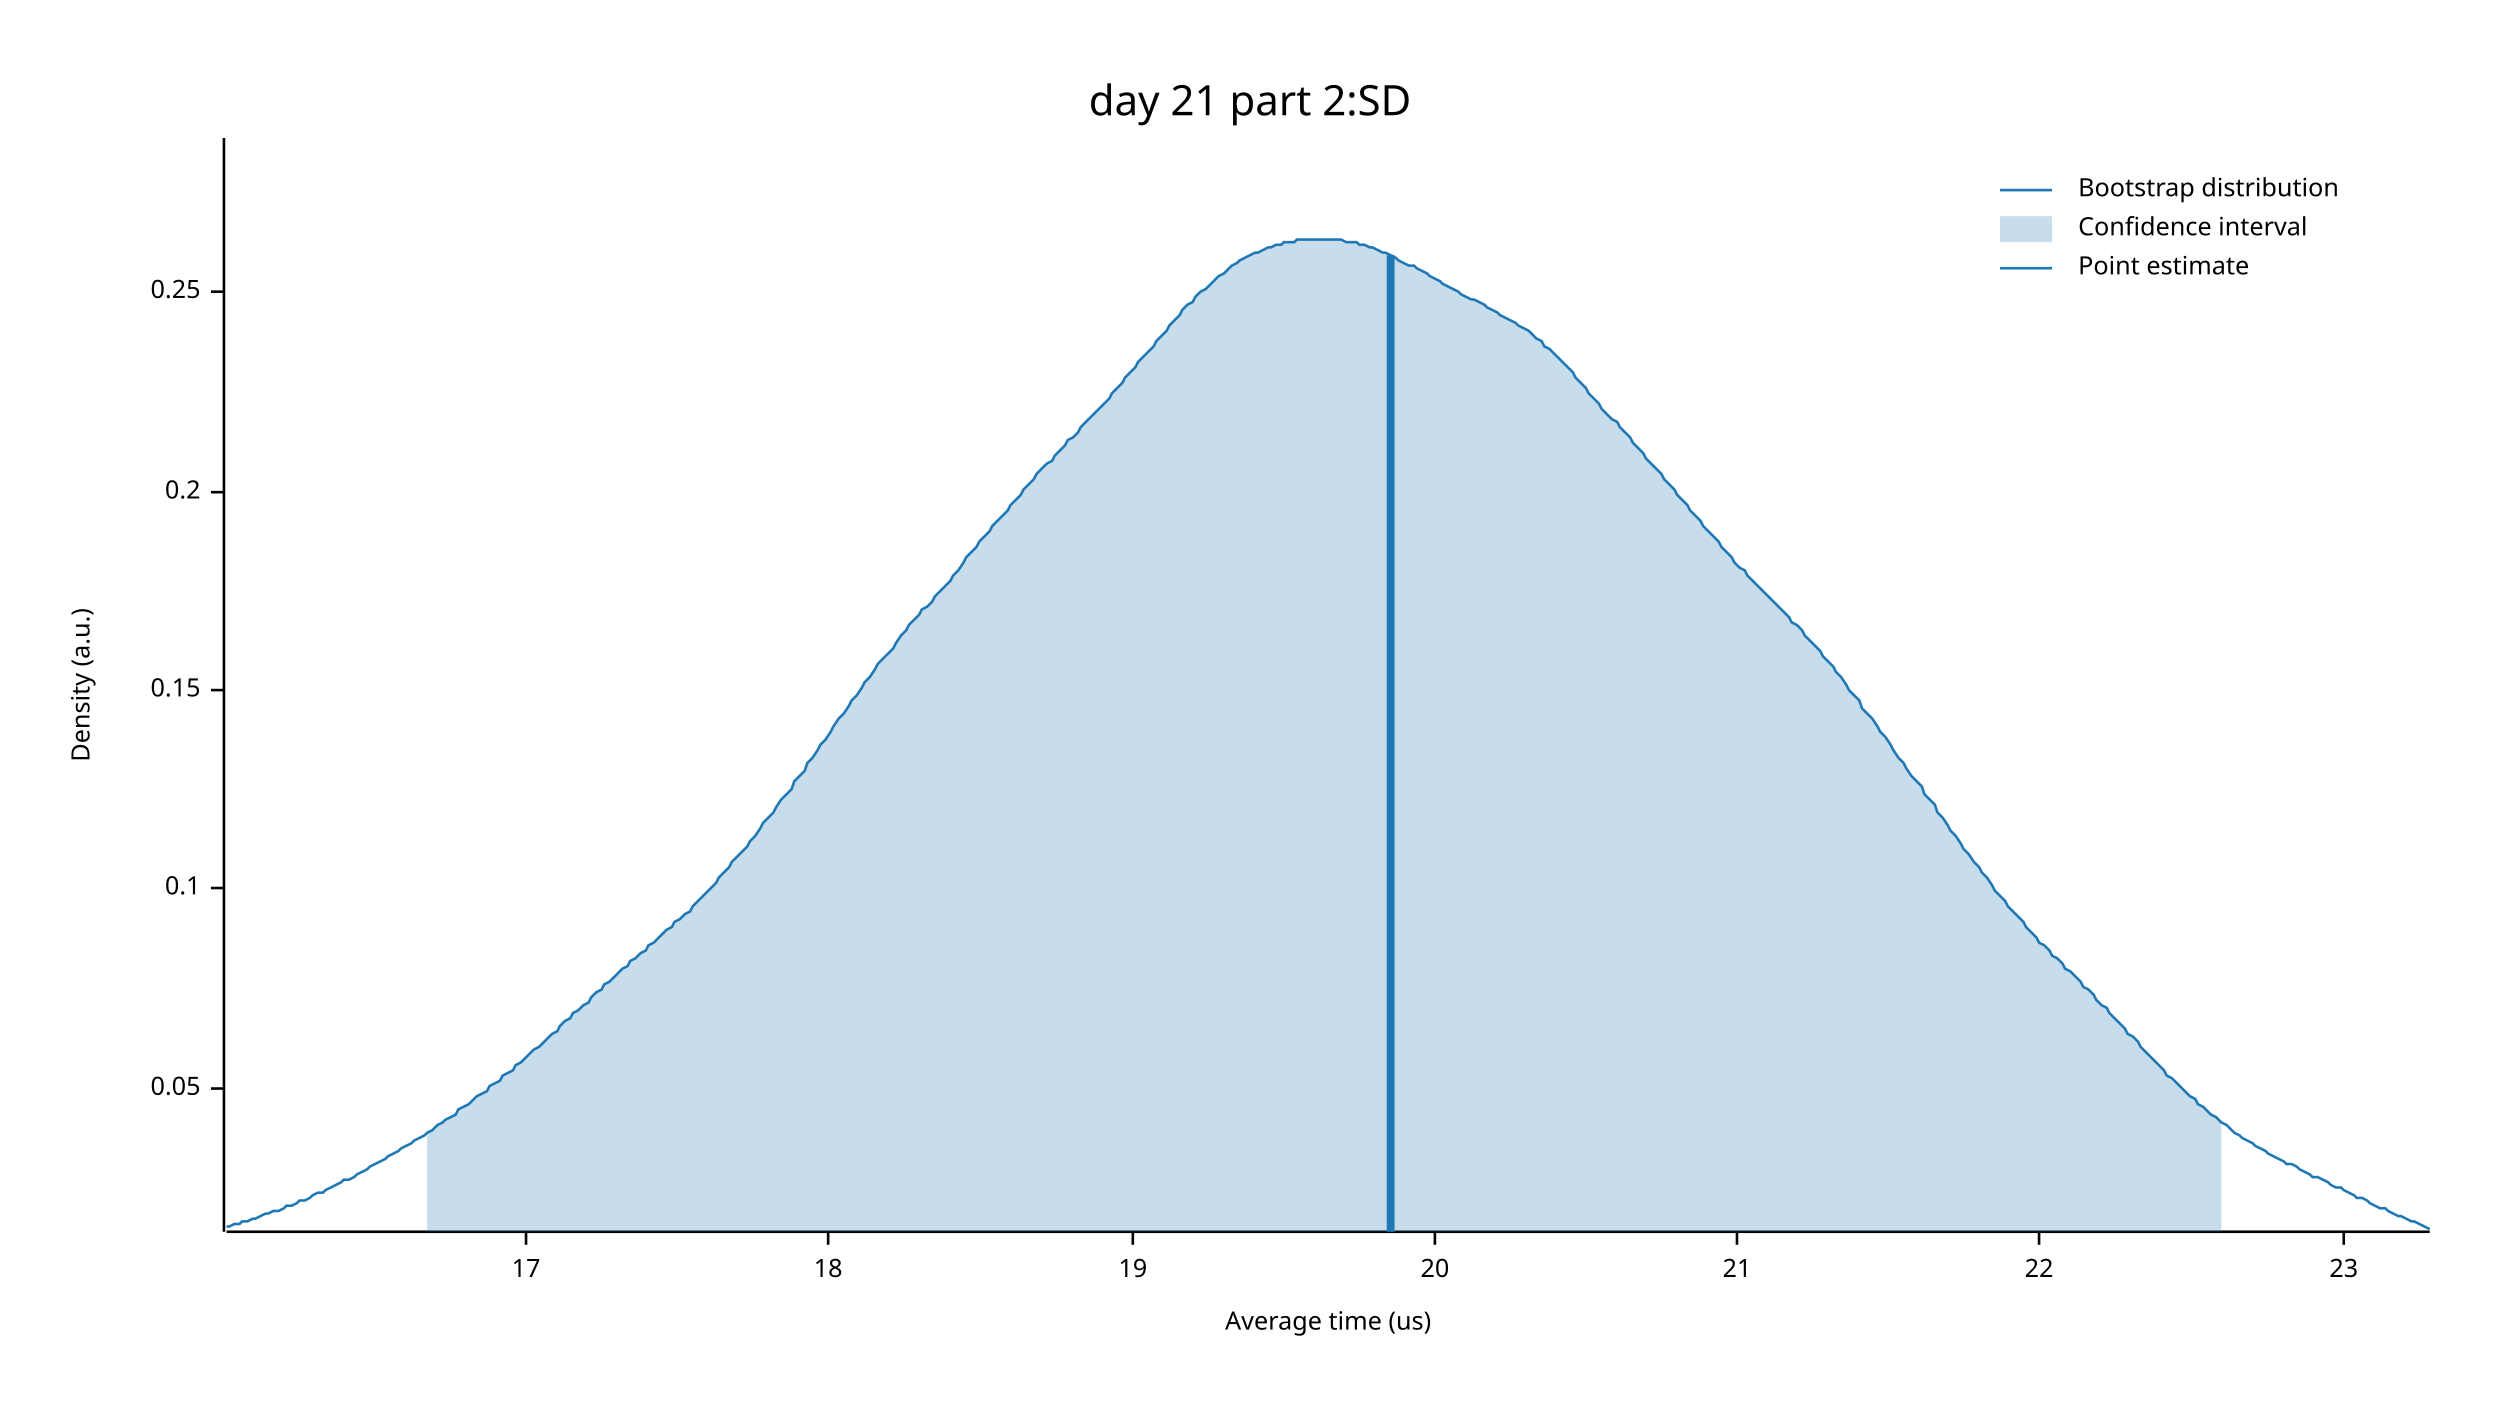
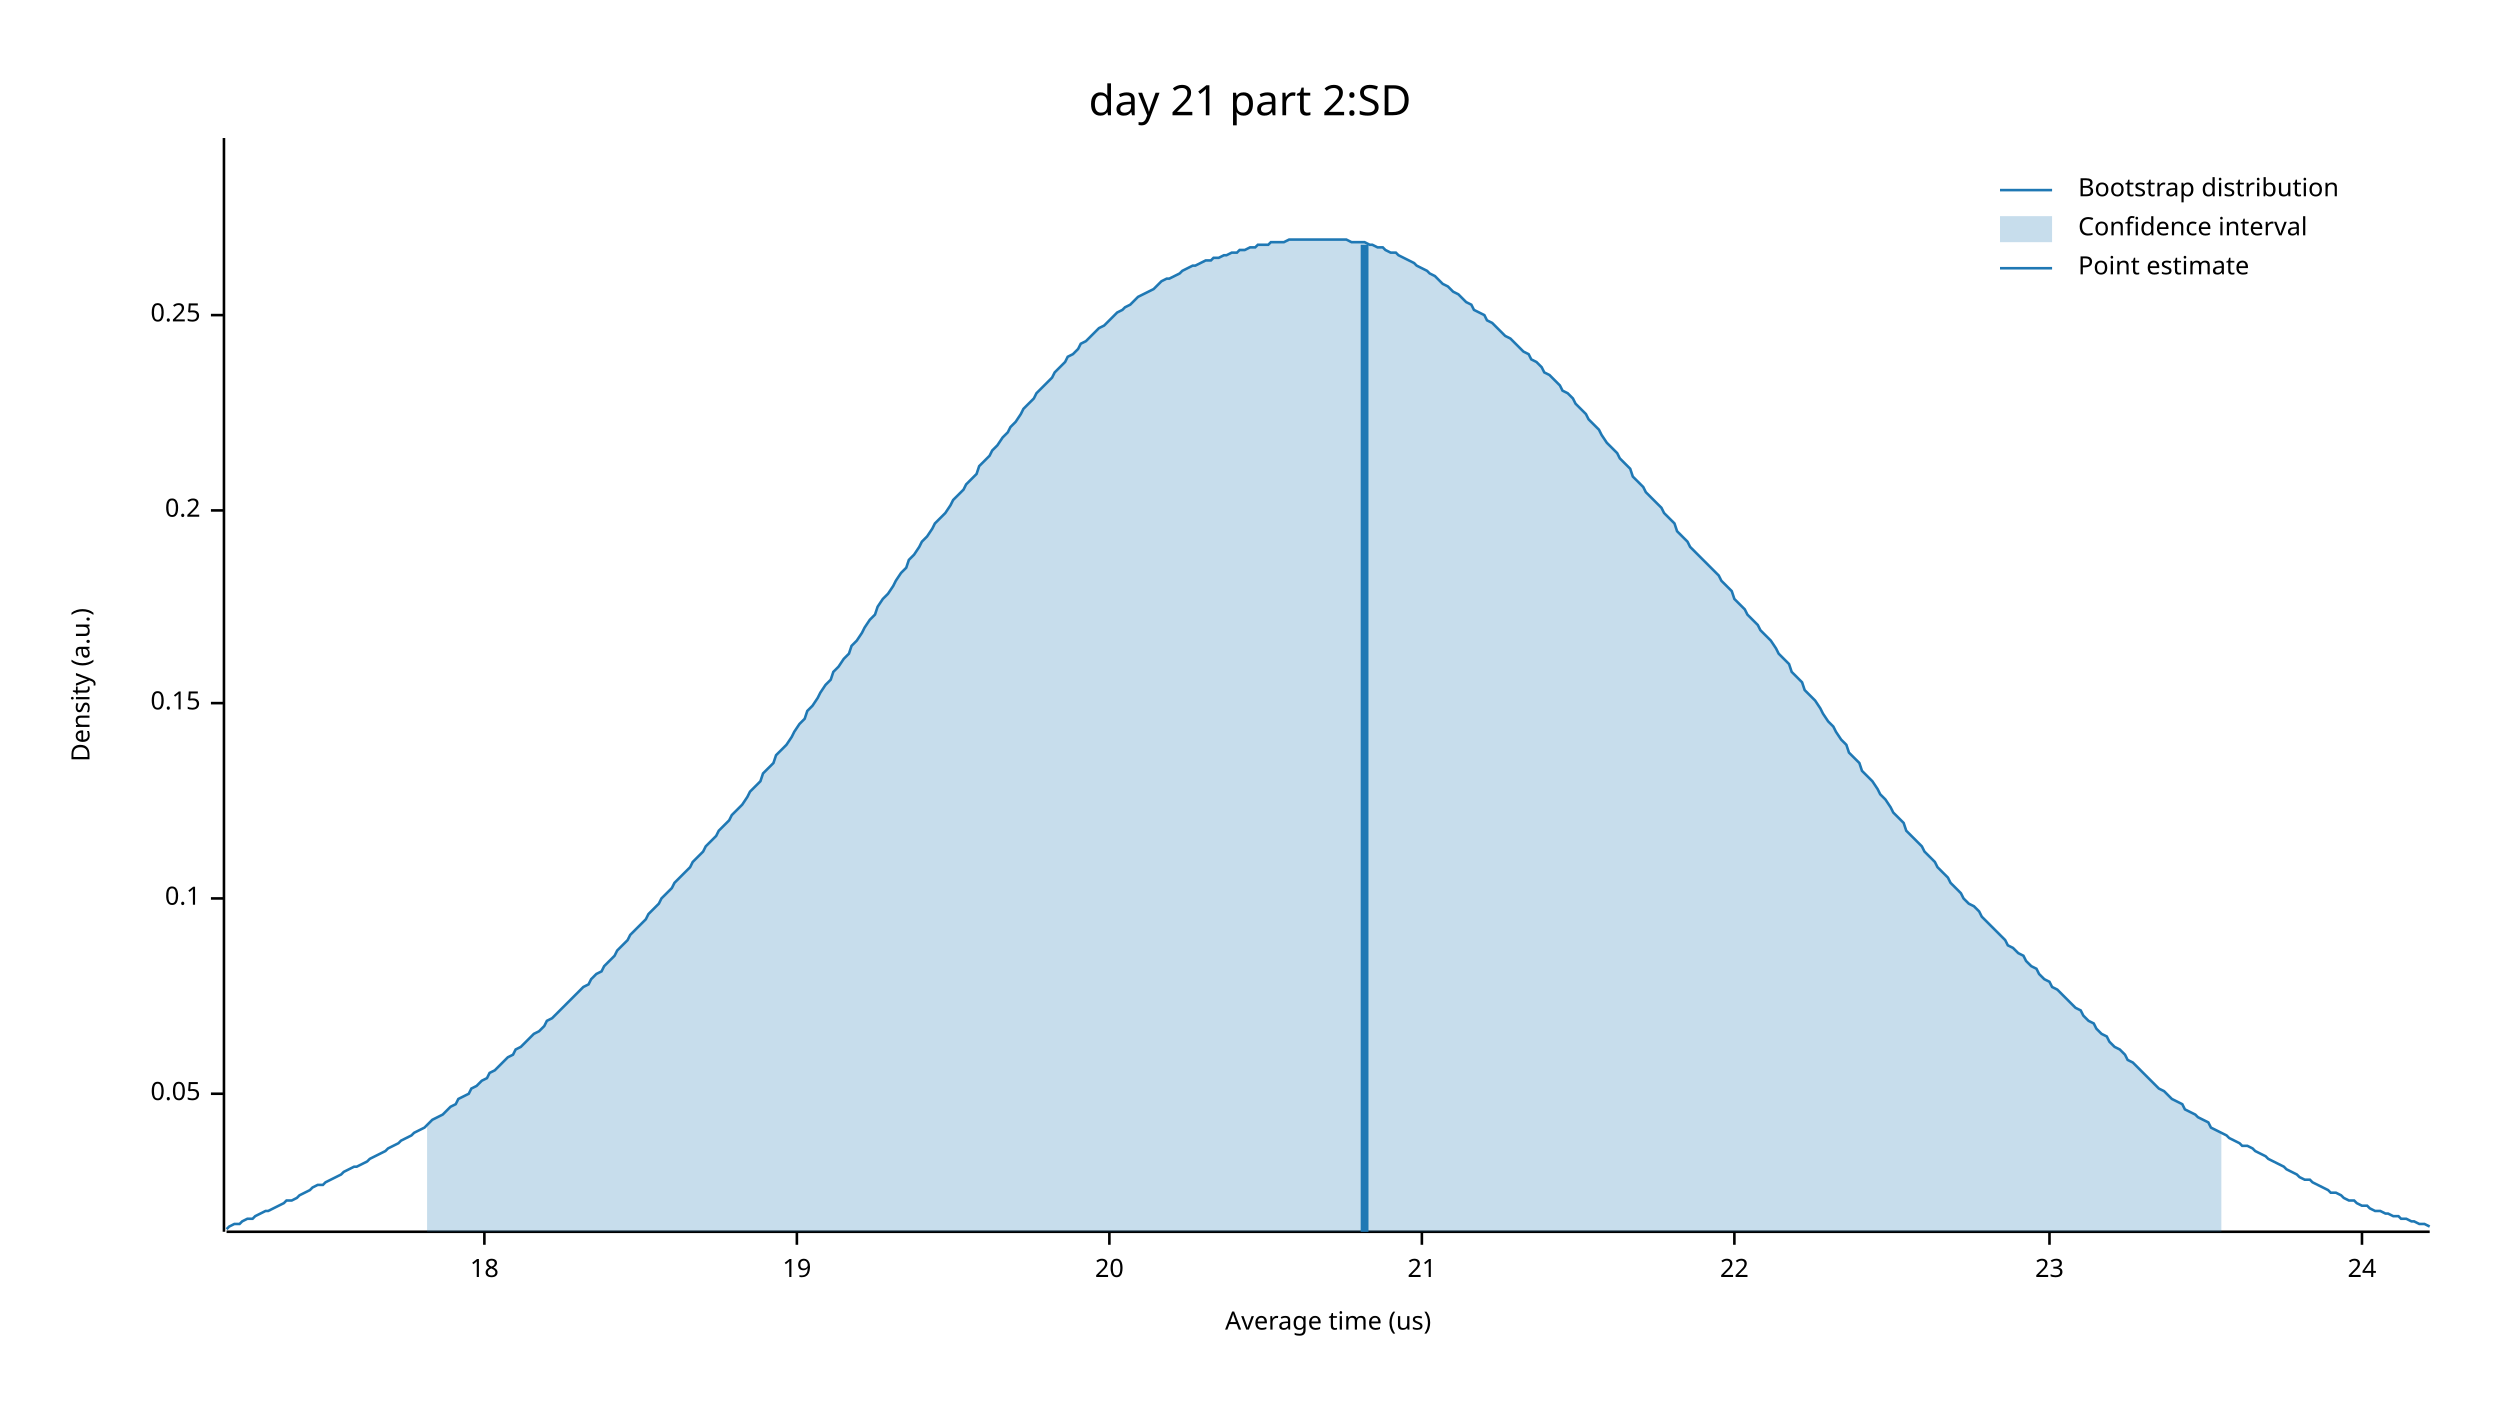
<svg xmlns="http://www.w3.org/2000/svg" width="960" height="540" viewBox="0 0 960 540">
  <text x="480" y="32" dy="0.76em" text-anchor="middle" font-family="sans-serif" font-size="16.129" opacity="1" fill="#000000">
day 21 part 2:SD
</text>
  <text x="27" y="263" dy="0.76em" text-anchor="middle" font-family="sans-serif" font-size="9.677" opacity="1" fill="#000000" transform="rotate(270, 27, 263)">
Density (a.u.)
</text>
  <text x="510" y="513" dy="-0.5ex" text-anchor="middle" font-family="sans-serif" font-size="9.677" opacity="1" fill="#000000">
Average time (us)
</text>
  <polyline fill="none" opacity="1" stroke="#000000" stroke-width="1" points="86,53 86,473 " />
-   <text x="77" y="418" dy="0.5ex" text-anchor="end" font-family="sans-serif" font-size="9.677" opacity="1" fill="#000000">
+   <text x="77" y="420" dy="0.5ex" text-anchor="end" font-family="sans-serif" font-size="9.677" opacity="1" fill="#000000">
0.05
</text>
-   <polyline fill="none" opacity="1" stroke="#000000" stroke-width="1" points="81,418 86,418 " />
-   <text x="77" y="341" dy="0.5ex" text-anchor="end" font-family="sans-serif" font-size="9.677" opacity="1" fill="#000000">
+   <polyline fill="none" opacity="1" stroke="#000000" stroke-width="1" points="81,420 86,420 " />
+   <text x="77" y="345" dy="0.5ex" text-anchor="end" font-family="sans-serif" font-size="9.677" opacity="1" fill="#000000">
0.1
</text>
-   <polyline fill="none" opacity="1" stroke="#000000" stroke-width="1" points="81,341 86,341 " />
-   <text x="77" y="265" dy="0.5ex" text-anchor="end" font-family="sans-serif" font-size="9.677" opacity="1" fill="#000000">
+   <polyline fill="none" opacity="1" stroke="#000000" stroke-width="1" points="81,345 86,345 " />
+   <text x="77" y="270" dy="0.5ex" text-anchor="end" font-family="sans-serif" font-size="9.677" opacity="1" fill="#000000">
0.15
</text>
-   <polyline fill="none" opacity="1" stroke="#000000" stroke-width="1" points="81,265 86,265 " />
-   <text x="77" y="189" dy="0.5ex" text-anchor="end" font-family="sans-serif" font-size="9.677" opacity="1" fill="#000000">
+   <polyline fill="none" opacity="1" stroke="#000000" stroke-width="1" points="81,270 86,270 " />
+   <text x="77" y="196" dy="0.5ex" text-anchor="end" font-family="sans-serif" font-size="9.677" opacity="1" fill="#000000">
0.2
</text>
-   <polyline fill="none" opacity="1" stroke="#000000" stroke-width="1" points="81,189 86,189 " />
-   <text x="77" y="112" dy="0.5ex" text-anchor="end" font-family="sans-serif" font-size="9.677" opacity="1" fill="#000000">
+   <polyline fill="none" opacity="1" stroke="#000000" stroke-width="1" points="81,196 86,196 " />
+   <text x="77" y="121" dy="0.5ex" text-anchor="end" font-family="sans-serif" font-size="9.677" opacity="1" fill="#000000">
0.25
</text>
-   <polyline fill="none" opacity="1" stroke="#000000" stroke-width="1" points="81,112 86,112 " />
+   <polyline fill="none" opacity="1" stroke="#000000" stroke-width="1" points="81,121 86,121 " />
  <polyline fill="none" opacity="1" stroke="#000000" stroke-width="1" points="87,473 933,473 " />
-   <text x="202" y="483" dy="0.76em" text-anchor="middle" font-family="sans-serif" font-size="9.677" opacity="1" fill="#000000">
- 17
- </text>
-   <polyline fill="none" opacity="1" stroke="#000000" stroke-width="1" points="202,473 202,478 " />
-   <text x="318" y="483" dy="0.76em" text-anchor="middle" font-family="sans-serif" font-size="9.677" opacity="1" fill="#000000">
+   <text x="186" y="483" dy="0.76em" text-anchor="middle" font-family="sans-serif" font-size="9.677" opacity="1" fill="#000000">
18
</text>
-   <polyline fill="none" opacity="1" stroke="#000000" stroke-width="1" points="318,473 318,478 " />
-   <text x="435" y="483" dy="0.76em" text-anchor="middle" font-family="sans-serif" font-size="9.677" opacity="1" fill="#000000">
+   <polyline fill="none" opacity="1" stroke="#000000" stroke-width="1" points="186,473 186,478 " />
+   <text x="306" y="483" dy="0.76em" text-anchor="middle" font-family="sans-serif" font-size="9.677" opacity="1" fill="#000000">
19
</text>
-   <polyline fill="none" opacity="1" stroke="#000000" stroke-width="1" points="435,473 435,478 " />
-   <text x="551" y="483" dy="0.76em" text-anchor="middle" font-family="sans-serif" font-size="9.677" opacity="1" fill="#000000">
+   <polyline fill="none" opacity="1" stroke="#000000" stroke-width="1" points="306,473 306,478 " />
+   <text x="426" y="483" dy="0.76em" text-anchor="middle" font-family="sans-serif" font-size="9.677" opacity="1" fill="#000000">
20
</text>
-   <polyline fill="none" opacity="1" stroke="#000000" stroke-width="1" points="551,473 551,478 " />
-   <text x="667" y="483" dy="0.76em" text-anchor="middle" font-family="sans-serif" font-size="9.677" opacity="1" fill="#000000">
+   <polyline fill="none" opacity="1" stroke="#000000" stroke-width="1" points="426,473 426,478 " />
+   <text x="546" y="483" dy="0.76em" text-anchor="middle" font-family="sans-serif" font-size="9.677" opacity="1" fill="#000000">
21
</text>
-   <polyline fill="none" opacity="1" stroke="#000000" stroke-width="1" points="667,473 667,478 " />
-   <text x="783" y="483" dy="0.76em" text-anchor="middle" font-family="sans-serif" font-size="9.677" opacity="1" fill="#000000">
+   <polyline fill="none" opacity="1" stroke="#000000" stroke-width="1" points="546,473 546,478 " />
+   <text x="666" y="483" dy="0.76em" text-anchor="middle" font-family="sans-serif" font-size="9.677" opacity="1" fill="#000000">
22
</text>
-   <polyline fill="none" opacity="1" stroke="#000000" stroke-width="1" points="783,473 783,478 " />
-   <text x="900" y="483" dy="0.76em" text-anchor="middle" font-family="sans-serif" font-size="9.677" opacity="1" fill="#000000">
+   <polyline fill="none" opacity="1" stroke="#000000" stroke-width="1" points="666,473 666,478 " />
+   <text x="787" y="483" dy="0.76em" text-anchor="middle" font-family="sans-serif" font-size="9.677" opacity="1" fill="#000000">
23
</text>
-   <polyline fill="none" opacity="1" stroke="#000000" stroke-width="1" points="900,473 900,478 " />
-   <polyline fill="none" opacity="1" stroke="#1F78B4" stroke-width="1" points="87,471 88,471 90,470 92,470 93,469 95,469 97,468 98,468 100,467 102,466 103,466 105,465 107,465 109,464 110,463 112,463 114,462 115,461 117,461 119,460 120,459 122,458 124,458 125,457 127,456 129,455 131,454 132,453 134,453 136,452 137,451 139,450 141,449 142,448 144,447 146,446 148,445 149,444 151,443 153,442 154,441 156,440 158,439 159,438 161,437 163,436 164,435 166,434 168,432 170,431 171,430 173,429 175,428 176,426 178,425 180,424 181,423 183,421 185,420 187,419 188,417 190,416 192,415 193,413 195,412 197,411 198,409 200,408 202,406 203,405 205,403 207,402 209,400 210,399 212,397 214,396 215,394 217,392 219,391 220,389 222,388 224,386 226,385 227,383 229,381 231,380 232,378 234,377 236,375 237,374 239,372 241,371 242,369 244,368 246,366 248,365 249,363 251,362 253,360 254,359 256,357 258,356 259,354 261,353 263,351 265,350 266,348 268,346 270,344 271,343 273,341 275,339 276,337 278,335 280,333 281,331 283,329 285,327 287,325 288,323 290,321 292,318 293,316 295,314 297,312 298,310 300,307 302,305 304,303 305,300 307,298 309,296 310,293 312,291 314,288 315,286 317,284 319,281 320,279 322,276 324,274 326,271 327,269 329,267 331,264 332,262 334,260 336,257 337,255 339,253 341,251 343,249 344,247 346,244 348,242 349,240 351,238 353,236 354,234 356,233 358,231 359,229 361,227 363,225 365,223 366,221 368,219 370,216 371,214 373,212 375,210 376,208 378,206 380,204 381,202 383,200 385,198 387,196 388,194 390,192 392,190 393,188 395,186 397,184 398,182 400,180 402,178 404,177 405,175 407,173 409,171 410,169 412,168 414,166 415,164 417,162 419,160 420,159 422,157 424,155 426,153 427,151 429,149 431,147 432,145 434,143 436,141 437,139 439,137 441,135 443,133 444,131 446,129 448,127 449,125 451,123 453,121 454,119 456,117 458,116 459,114 461,112 463,111 465,109 466,108 468,106 470,105 471,104 473,102 475,101 476,100 478,99 480,98 482,97 483,97 485,96 487,95 488,95 490,94 492,94 493,93 495,93 497,93 498,92 500,92 502,92 504,92 505,92 507,92 509,92 510,92 512,92 514,92 515,92 517,93 519,93 521,93 522,94 524,94 526,95 527,95 529,96 531,97 532,97 534,98 536,99 537,100 539,101 541,102 543,102 544,103 546,104 548,105 549,106 551,107 553,108 554,109 556,110 558,111 560,112 561,113 563,114 565,115 566,115 568,116 570,117 571,118 573,119 575,120 576,121 578,122 580,123 582,124 583,125 585,126 587,127 588,128 590,130 592,131 593,133 595,134 597,136 599,138 600,139 602,141 604,143 605,145 607,147 609,149 610,151 612,153 614,155 615,157 617,159 619,161 621,162 622,164 624,166 626,168 627,170 629,172 631,174 632,176 634,178 636,180 638,182 639,184 641,186 643,188 644,190 646,192 648,194 649,196 651,198 653,200 654,202 656,204 658,206 660,208 661,210 663,212 665,214 666,216 668,218 670,219 671,221 673,223 675,225 676,226 678,228 680,230 682,232 683,233 685,235 687,237 688,239 690,240 692,242 693,244 695,246 697,248 699,250 700,252 702,254 704,256 705,258 707,260 709,263 710,265 712,267 714,269 715,272 717,274 719,276 721,279 722,281 724,283 726,286 727,288 729,291 731,293 732,295 734,298 736,300 738,302 739,305 741,307 743,309 744,312 746,314 748,317 749,319 751,321 753,324 754,326 756,328 758,331 760,333 761,335 763,337 765,340 766,342 768,344 770,346 771,348 773,350 775,352 777,354 778,356 780,358 782,360 783,362 785,363 787,365 788,367 790,368 792,370 793,372 795,373 797,375 799,377 800,379 802,380 804,382 805,384 807,386 809,387 810,389 812,391 814,393 816,395 817,397 819,398 821,400 822,402 824,404 826,406 827,407 829,409 831,411 832,413 834,414 836,416 838,418 839,419 841,421 843,422 844,424 846,425 848,427 849,428 851,429 853,431 855,432 856,433 858,435 860,436 861,437 863,438 865,439 866,440 868,441 870,442 871,443 873,444 875,445 877,446 878,447 880,447 882,448 883,449 885,450 887,451 888,452 890,452 892,453 894,454 895,455 897,456 899,456 900,457 902,458 904,459 905,460 907,460 909,461 910,462 912,463 914,464 916,464 917,465 919,466 921,467 922,467 924,468 926,469 927,469 929,470 931,471 933,472 " />
-   <polygon opacity="0.25" fill="#1F78B4" points="164,435 166,434 168,432 170,431 171,430 173,429 175,428 176,426 178,425 180,424 181,423 183,421 185,420 187,419 188,417 190,416 192,415 193,413 195,412 197,411 198,409 200,408 202,406 203,405 205,403 207,402 209,400 210,399 212,397 214,396 215,394 217,392 219,391 220,389 222,388 224,386 226,385 227,383 229,381 231,380 232,378 234,377 236,375 237,374 239,372 241,371 242,369 244,368 246,366 248,365 249,363 251,362 253,360 254,359 256,357 258,356 259,354 261,353 263,351 265,350 266,348 268,346 270,344 271,343 273,341 275,339 276,337 278,335 280,333 281,331 283,329 285,327 287,325 288,323 290,321 292,318 293,316 295,314 297,312 298,310 300,307 302,305 304,303 305,300 307,298 309,296 310,293 312,291 314,288 315,286 317,284 319,281 320,279 322,276 324,274 326,271 327,269 329,267 331,264 332,262 334,260 336,257 337,255 339,253 341,251 343,249 344,247 346,244 348,242 349,240 351,238 353,236 354,234 356,233 358,231 359,229 361,227 363,225 365,223 366,221 368,219 370,216 371,214 373,212 375,210 376,208 378,206 380,204 381,202 383,200 385,198 387,196 388,194 390,192 392,190 393,188 395,186 397,184 398,182 400,180 402,178 404,177 405,175 407,173 409,171 410,169 412,168 414,166 415,164 417,162 419,160 420,159 422,157 424,155 426,153 427,151 429,149 431,147 432,145 434,143 436,141 437,139 439,137 441,135 443,133 444,131 446,129 448,127 449,125 451,123 453,121 454,119 456,117 458,116 459,114 461,112 463,111 465,109 466,108 468,106 470,105 471,104 473,102 475,101 476,100 478,99 480,98 482,97 483,97 485,96 487,95 488,95 490,94 492,94 493,93 495,93 497,93 498,92 500,92 502,92 504,92 505,92 507,92 509,92 510,92 512,92 514,92 515,92 517,93 519,93 521,93 522,94 524,94 526,95 527,95 529,96 531,97 532,97 534,98 536,99 537,100 539,101 541,102 543,102 544,103 546,104 548,105 549,106 551,107 553,108 554,109 556,110 558,111 560,112 561,113 563,114 565,115 566,115 568,116 570,117 571,118 573,119 575,120 576,121 578,122 580,123 582,124 583,125 585,126 587,127 588,128 590,130 592,131 593,133 595,134 597,136 599,138 600,139 602,141 604,143 605,145 607,147 609,149 610,151 612,153 614,155 615,157 617,159 619,161 621,162 622,164 624,166 626,168 627,170 629,172 631,174 632,176 634,178 636,180 638,182 639,184 641,186 643,188 644,190 646,192 648,194 649,196 651,198 653,200 654,202 656,204 658,206 660,208 661,210 663,212 665,214 666,216 668,218 670,219 671,221 673,223 675,225 676,226 678,228 680,230 682,232 683,233 685,235 687,237 688,239 690,240 692,242 693,244 695,246 697,248 699,250 700,252 702,254 704,256 705,258 707,260 709,263 710,265 712,267 714,269 715,272 717,274 719,276 721,279 722,281 724,283 726,286 727,288 729,291 731,293 732,295 734,298 736,300 738,302 739,305 741,307 743,309 744,312 746,314 748,317 749,319 751,321 753,324 754,326 756,328 758,331 760,333 761,335 763,337 765,340 766,342 768,344 770,346 771,348 773,350 775,352 777,354 778,356 780,358 782,360 783,362 785,363 787,365 788,367 790,368 792,370 793,372 795,373 797,375 799,377 800,379 802,380 804,382 805,384 807,386 809,387 810,389 812,391 814,393 816,395 817,397 819,398 821,400 822,402 824,404 826,406 827,407 829,409 831,411 832,413 834,414 836,416 838,418 839,419 841,421 843,422 844,424 846,425 848,427 849,428 851,429 853,431 853,473 164,473 " />
-   <polyline fill="none" opacity="1" stroke="#1F78B4" stroke-width="3" points="534,473 534,98 " />
+   <polyline fill="none" opacity="1" stroke="#000000" stroke-width="1" points="787,473 787,478 " />
+   <text x="907" y="483" dy="0.76em" text-anchor="middle" font-family="sans-serif" font-size="9.677" opacity="1" fill="#000000">
+ 24
+ </text>
+   <polyline fill="none" opacity="1" stroke="#000000" stroke-width="1" points="907,473 907,478 " />
+   <polyline fill="none" opacity="1" stroke="#1F78B4" stroke-width="1" points="87,472 88,471 90,470 92,470 93,469 95,468 97,468 98,467 100,466 102,465 103,465 105,464 107,463 109,462 110,461 112,461 114,460 115,459 117,458 119,457 120,456 122,455 124,455 125,454 127,453 129,452 131,451 132,450 134,449 136,448 137,448 139,447 141,446 142,445 144,444 146,443 148,442 149,441 151,440 153,439 154,438 156,437 158,436 159,435 161,434 163,433 164,432 166,430 168,429 170,428 171,427 173,425 175,424 176,422 178,421 180,420 181,418 183,417 185,415 187,414 188,412 190,411 192,409 193,408 195,406 197,405 198,403 200,402 202,400 203,399 205,397 207,396 209,394 210,392 212,391 214,389 215,388 217,386 219,384 220,383 222,381 224,379 226,378 227,376 229,374 231,373 232,371 234,369 236,367 237,365 239,363 241,361 242,359 244,357 246,355 248,353 249,351 251,349 253,347 254,345 256,343 258,341 259,339 261,337 263,335 265,333 266,331 268,329 270,327 271,325 273,323 275,321 276,319 278,317 280,315 281,313 283,311 285,309 287,306 288,304 290,302 292,300 293,297 295,295 297,293 298,290 300,288 302,286 304,283 305,281 307,278 309,276 310,273 312,271 314,268 315,266 317,263 319,261 320,258 322,256 324,253 326,251 327,248 329,246 331,243 332,241 334,238 336,236 337,233 339,230 341,228 343,225 344,223 346,220 348,218 349,215 351,213 353,210 354,208 356,206 358,203 359,201 361,199 363,197 365,194 366,192 368,190 370,188 371,186 373,184 375,182 376,179 378,177 380,175 381,173 383,171 385,168 387,166 388,164 390,162 392,159 393,157 395,155 397,153 398,151 400,149 402,147 404,145 405,143 407,141 409,139 410,137 412,136 414,134 415,132 417,131 419,129 420,128 422,126 424,125 426,123 427,122 429,120 431,119 432,118 434,117 436,115 437,114 439,113 441,112 443,111 444,110 446,108 448,107 449,107 451,106 453,105 454,104 456,103 458,102 459,102 461,101 463,100 465,100 466,99 468,99 470,98 471,98 473,97 475,97 476,96 478,96 480,95 482,95 483,94 485,94 487,94 488,93 490,93 492,93 493,93 495,92 497,92 498,92 500,92 502,92 504,92 505,92 507,92 509,92 510,92 512,92 514,92 515,92 517,92 519,93 521,93 522,93 524,93 526,94 527,94 529,95 531,95 532,96 534,97 536,97 537,98 539,99 541,100 543,101 544,102 546,103 548,104 549,105 551,106 553,108 554,109 556,110 558,112 560,113 561,114 563,116 565,117 566,119 568,120 570,121 571,123 573,124 575,126 576,127 578,129 580,130 582,132 583,133 585,135 587,136 588,138 590,139 592,141 593,143 595,144 597,146 599,148 600,150 602,151 604,153 605,155 607,157 609,159 610,161 612,163 614,165 615,167 617,170 619,172 621,174 622,176 624,178 626,180 627,183 629,185 631,187 632,189 634,191 636,193 638,195 639,197 641,199 643,201 644,204 646,206 648,208 649,210 651,212 653,214 654,215 656,217 658,219 660,221 661,223 663,225 665,227 666,230 668,232 670,234 671,236 673,238 675,240 676,242 678,244 680,246 682,249 683,251 685,253 687,255 688,258 690,260 692,262 693,265 695,267 697,269 699,272 700,274 702,277 704,279 705,281 707,284 709,286 710,289 712,291 714,293 715,296 717,298 719,300 721,303 722,305 724,307 726,310 727,312 729,314 731,316 732,319 734,321 736,323 738,325 739,327 741,329 743,331 744,333 746,335 748,337 749,339 751,341 753,343 754,345 756,347 758,348 760,350 761,352 763,354 765,356 766,357 768,359 770,361 771,363 773,364 775,366 777,367 778,369 780,371 782,372 783,374 785,376 787,377 788,379 790,380 792,382 793,383 795,385 797,387 799,388 800,390 802,392 804,393 805,395 807,397 809,398 810,400 812,402 814,403 816,405 817,407 819,408 821,410 822,411 824,413 826,415 827,416 829,418 831,419 832,420 834,422 836,423 838,424 839,426 841,427 843,428 844,429 846,430 848,431 849,433 851,434 853,435 855,436 856,437 858,438 860,439 861,440 863,440 865,441 866,442 868,443 870,444 871,445 873,446 875,447 877,448 878,449 880,450 882,451 883,452 885,453 887,453 888,454 890,455 892,456 894,457 895,458 897,458 899,459 900,460 902,461 904,461 905,462 907,463 909,463 910,464 912,465 914,465 916,466 917,466 919,467 921,467 922,468 924,468 926,469 927,469 929,470 931,470 933,471 " />
+   <polygon opacity="0.25" fill="#1F78B4" points="164,432 166,430 168,429 170,428 171,427 173,425 175,424 176,422 178,421 180,420 181,418 183,417 185,415 187,414 188,412 190,411 192,409 193,408 195,406 197,405 198,403 200,402 202,400 203,399 205,397 207,396 209,394 210,392 212,391 214,389 215,388 217,386 219,384 220,383 222,381 224,379 226,378 227,376 229,374 231,373 232,371 234,369 236,367 237,365 239,363 241,361 242,359 244,357 246,355 248,353 249,351 251,349 253,347 254,345 256,343 258,341 259,339 261,337 263,335 265,333 266,331 268,329 270,327 271,325 273,323 275,321 276,319 278,317 280,315 281,313 283,311 285,309 287,306 288,304 290,302 292,300 293,297 295,295 297,293 298,290 300,288 302,286 304,283 305,281 307,278 309,276 310,273 312,271 314,268 315,266 317,263 319,261 320,258 322,256 324,253 326,251 327,248 329,246 331,243 332,241 334,238 336,236 337,233 339,230 341,228 343,225 344,223 346,220 348,218 349,215 351,213 353,210 354,208 356,206 358,203 359,201 361,199 363,197 365,194 366,192 368,190 370,188 371,186 373,184 375,182 376,179 378,177 380,175 381,173 383,171 385,168 387,166 388,164 390,162 392,159 393,157 395,155 397,153 398,151 400,149 402,147 404,145 405,143 407,141 409,139 410,137 412,136 414,134 415,132 417,131 419,129 420,128 422,126 424,125 426,123 427,122 429,120 431,119 432,118 434,117 436,115 437,114 439,113 441,112 443,111 444,110 446,108 448,107 449,107 451,106 453,105 454,104 456,103 458,102 459,102 461,101 463,100 465,100 466,99 468,99 470,98 471,98 473,97 475,97 476,96 478,96 480,95 482,95 483,94 485,94 487,94 488,93 490,93 492,93 493,93 495,92 497,92 498,92 500,92 502,92 504,92 505,92 507,92 509,92 510,92 512,92 514,92 515,92 517,92 519,93 521,93 522,93 524,93 526,94 527,94 529,95 531,95 532,96 534,97 536,97 537,98 539,99 541,100 543,101 544,102 546,103 548,104 549,105 551,106 553,108 554,109 556,110 558,112 560,113 561,114 563,116 565,117 566,119 568,120 570,121 571,123 573,124 575,126 576,127 578,129 580,130 582,132 583,133 585,135 587,136 588,138 590,139 592,141 593,143 595,144 597,146 599,148 600,150 602,151 604,153 605,155 607,157 609,159 610,161 612,163 614,165 615,167 617,170 619,172 621,174 622,176 624,178 626,180 627,183 629,185 631,187 632,189 634,191 636,193 638,195 639,197 641,199 643,201 644,204 646,206 648,208 649,210 651,212 653,214 654,215 656,217 658,219 660,221 661,223 663,225 665,227 666,230 668,232 670,234 671,236 673,238 675,240 676,242 678,244 680,246 682,249 683,251 685,253 687,255 688,258 690,260 692,262 693,265 695,267 697,269 699,272 700,274 702,277 704,279 705,281 707,284 709,286 710,289 712,291 714,293 715,296 717,298 719,300 721,303 722,305 724,307 726,310 727,312 729,314 731,316 732,319 734,321 736,323 738,325 739,327 741,329 743,331 744,333 746,335 748,337 749,339 751,341 753,343 754,345 756,347 758,348 760,350 761,352 763,354 765,356 766,357 768,359 770,361 771,363 773,364 775,366 777,367 778,369 780,371 782,372 783,374 785,376 787,377 788,379 790,380 792,382 793,383 795,385 797,387 799,388 800,390 802,392 804,393 805,395 807,397 809,398 810,400 812,402 814,403 816,405 817,407 819,408 821,410 822,411 824,413 826,415 827,416 829,418 831,419 832,420 834,422 836,423 838,424 839,426 841,427 843,428 844,429 846,430 848,431 849,433 851,434 853,435 853,473 164,473 " />
+   <polyline fill="none" opacity="1" stroke="#1F78B4" stroke-width="3" points="524,473 524,94 " />
  <text x="798" y="68" dy="0.76em" text-anchor="start" font-family="sans-serif" font-size="9.677" opacity="1" fill="#000000">
Bootstrap distribution
</text>
  <text x="798" y="83" dy="0.76em" text-anchor="start" font-family="sans-serif" font-size="9.677" opacity="1" fill="#000000">
Confidence interval
</text>
  <text x="798" y="98" dy="0.76em" text-anchor="start" font-family="sans-serif" font-size="9.677" opacity="1" fill="#000000">
Point estimate
</text>
  <polyline fill="none" opacity="1" stroke="#1F78B4" stroke-width="1" points="768,73 788,73 " />
  <rect x="768" y="83" width="20" height="10" opacity="0.25" fill="#1F78B4" stroke="none" />
  <polyline fill="none" opacity="1" stroke="#1F78B4" stroke-width="1" points="768,103 788,103 " />
</svg>
